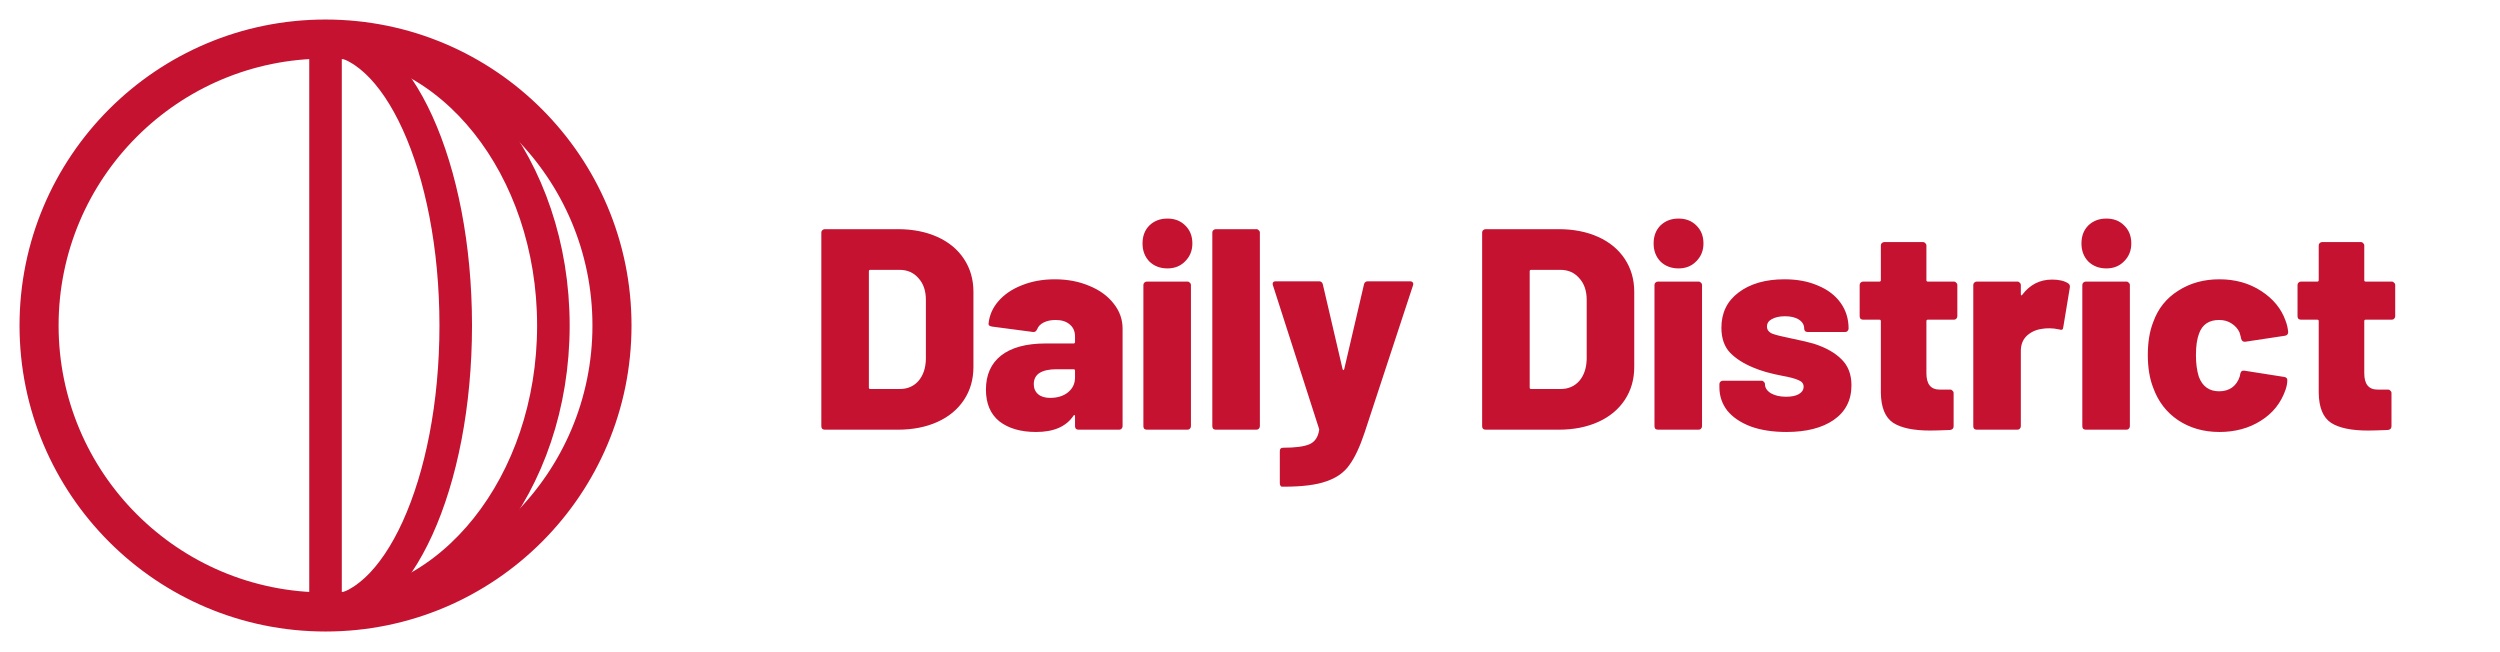
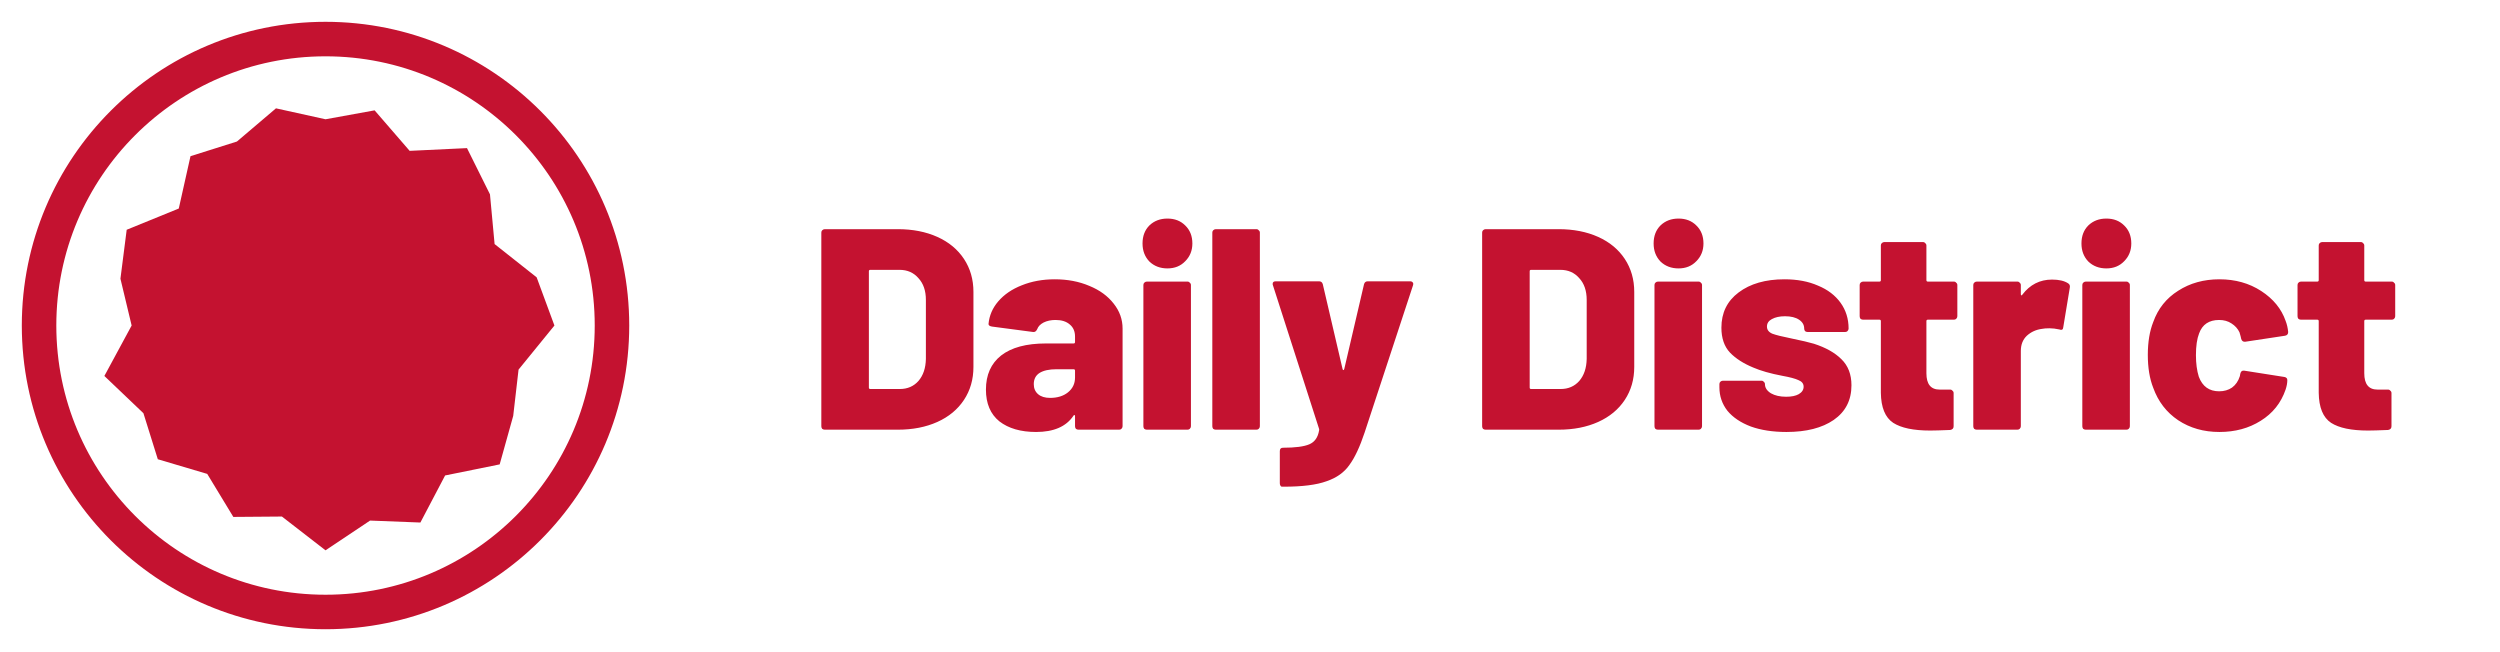
<svg xmlns="http://www.w3.org/2000/svg" viewBox="0 0 384 100" role="img" aria-label="Daily District">
-   <circle cx="50" cy="50" r="44" fill="none" stroke="#C41230" stroke-width="6" />
-   <line x1="50" y1="6" x2="50" y2="94" fill="none" stroke="#C41230" stroke-width="5" stroke-linecap="round" />
-   <path d="M50 6 A 20 44 0 0 1 50 94" fill="none" stroke="#C41230" stroke-width="5" stroke-linecap="round" />
-   <path d="M50 6 A 35 44 0 0 1 50 94" fill="none" stroke="#C41230" stroke-width="5" stroke-linecap="round" />
+   <circle cx="50" cy="50" r="44" fill="none" stroke="#C41230" stroke-width="5.3" />
+   <path d="M50.00 18.32 L57.54 16.95 L62.92 23.17 L71.73 22.75 L75.26 29.85 L75.97 37.49 L82.43 42.60 L85.16 50.00 L79.65 56.77 L78.83 63.88 L76.75 71.33 L68.37 73.03 L64.57 80.26 L56.84 79.96 L50.00 84.53 L43.30 79.34 L35.84 79.40 L31.83 72.79 L24.24 70.54 L22.03 63.47 L16.03 57.75 L20.22 50.00 L18.50 42.81 L19.46 35.29 L27.46 32.03 L29.26 23.99 L36.39 21.74 L42.39 16.64 Z" fill="#C41230" />
  <g transform="translate(124 22)">
    <path fill="#C41230" d="M 2.684,44 Q 2.464,44 2.288,43.868 2.156,43.692 2.156,43.472 V 13.728 q 0,-0.22 0.132,-0.352 Q 2.464,13.2 2.684,13.2 h 11.22 q 3.432,0 6.072,1.188 2.64,1.188 4.092,3.388 1.452,2.2 1.452,5.06 v 11.528 q 0,2.86 -1.452,5.06 -1.452,2.2 -4.092,3.388 -2.64,1.188 -6.072,1.188 Z M 9.46,37.532 q 0,0.22 0.22,0.22 h 4.532 q 1.76,0 2.86,-1.232 1.1,-1.276 1.144,-3.388 v -9.064 q 0,-2.112 -1.144,-3.344 -1.1,-1.276 -2.904,-1.276 H 9.68 q -0.22,0 -0.22,0.22 z M 38,20.9 q 2.948,0 5.324,1.012 2.376,0.968 3.74,2.728 1.364,1.716 1.364,3.828 v 15.004 q 0,0.22 -0.176,0.396 -0.132,0.132 -0.352,0.132 h -6.248 q -0.22,0 -0.396,-0.132 -0.132,-0.176 -0.132,-0.396 v -1.54 q 0,-0.176 -0.088,-0.176 -0.088,-0.044 -0.176,0.132 -1.672,2.464 -5.72,2.464 -3.52,0 -5.632,-1.628 -2.068,-1.672 -2.068,-4.884 0,-3.388 2.332,-5.236 2.376,-1.848 6.864,-1.848 h 4.268 q 0.22,0 0.22,-0.22 V 29.7 q 0,-1.188 -0.792,-1.848 -0.792,-0.704 -2.2,-0.704 -1.056,0 -1.848,0.396 -0.748,0.396 -0.968,1.012 -0.22,0.484 -0.616,0.44 l -6.336,-0.836 q -0.528,-0.088 -0.528,-0.396 0.176,-1.936 1.496,-3.476 1.364,-1.584 3.608,-2.464 2.288,-0.924 5.06,-0.924 z m -0.704,18.216 q 1.672,0 2.728,-0.836 1.1,-0.88 1.1,-2.288 v -1.056 q 0,-0.22 -0.22,-0.22 h -2.64 q -1.672,0 -2.596,0.572 -0.88,0.572 -0.88,1.716 0,0.968 0.66,1.54 0.66,0.572 1.848,0.572 z M 55.32,19.228 q -1.672,0 -2.772,-1.056 -1.056,-1.1 -1.056,-2.772 0,-1.716 1.056,-2.772 1.1,-1.056 2.772,-1.056 1.672,0 2.728,1.056 1.1,1.056 1.1,2.772 0,1.628 -1.1,2.728 -1.056,1.1 -2.728,1.1 z M 52.152,44 q -0.22,0 -0.396,-0.132 -0.132,-0.176 -0.132,-0.396 V 21.78 q 0,-0.22 0.132,-0.352 0.176,-0.176 0.396,-0.176 h 6.248 q 0.22,0 0.352,0.176 0.176,0.132 0.176,0.352 v 21.692 q 0,0.22 -0.176,0.396 -0.132,0.132 -0.352,0.132 z m 10.588,0 q -0.22,0 -0.396,-0.132 -0.132,-0.176 -0.132,-0.396 V 13.728 q 0,-0.22 0.132,-0.352 0.176,-0.176 0.396,-0.176 h 6.248 q 0.22,0 0.352,0.176 0.176,0.132 0.176,0.352 v 29.744 q 0,0.22 -0.176,0.396 -0.132,0.132 -0.352,0.132 z m 10.148,8.756 q -0.132,0 -0.22,-0.176 -0.088,-0.132 -0.088,-0.352 V 47.3 q 0,-0.528 0.484,-0.528 2.816,0 4.048,-0.528 1.232,-0.528 1.496,-2.112 0.044,-0.088 0,-0.264 l -7.084,-22.044 q -0.044,-0.088 -0.044,-0.22 0,-0.396 0.484,-0.396 h 6.644 q 0.44,0 0.572,0.44 l 3.036,13.024 q 0.044,0.176 0.132,0.176 0.088,0 0.132,-0.176 l 3.036,-13.024 q 0.132,-0.44 0.572,-0.44 h 6.512 q 0.264,0 0.396,0.176 0.132,0.132 0.044,0.44 l -7.436,22.616 q -1.1,3.3 -2.332,4.972 -1.188,1.716 -3.52,2.508 -2.288,0.836 -6.556,0.836 z M 104.184,44 q -0.22,0 -0.396,-0.132 -0.132,-0.176 -0.132,-0.396 V 13.728 q 0,-0.22 0.132,-0.352 0.176,-0.176 0.396,-0.176 h 11.22 q 3.432,0 6.072,1.188 2.64,1.188 4.092,3.388 1.452,2.2 1.452,5.06 v 11.528 q 0,2.86 -1.452,5.06 -1.452,2.2 -4.092,3.388 -2.64,1.188 -6.072,1.188 z m 6.776,-6.468 q 0,0.22 0.22,0.22 h 4.532 q 1.76,0 2.86,-1.232 1.1,-1.276 1.144,-3.388 v -9.064 q 0,-2.112 -1.144,-3.344 -1.1,-1.276 -2.904,-1.276 h -4.488 q -0.22,0 -0.22,0.22 z m 22.864,-18.304 q -1.672,0 -2.772,-1.056 -1.056,-1.1 -1.056,-2.772 0,-1.716 1.056,-2.772 1.1,-1.056 2.772,-1.056 1.672,0 2.728,1.056 1.1,1.056 1.1,2.772 0,1.628 -1.1,2.728 -1.056,1.1 -2.728,1.1 z M 130.656,44 q -0.22,0 -0.396,-0.132 -0.132,-0.176 -0.132,-0.396 V 21.78 q 0,-0.22 0.132,-0.352 0.176,-0.176 0.396,-0.176 h 6.248 q 0.22,0 0.352,0.176 0.176,0.132 0.176,0.352 v 21.692 q 0,0.22 -0.176,0.396 -0.132,0.132 -0.352,0.132 z m 19.74,0.352 q -3.124,0 -5.456,-0.836 -2.332,-0.88 -3.608,-2.42 -1.232,-1.584 -1.232,-3.608 v -0.484 q 0,-0.22 0.132,-0.352 0.176,-0.176 0.396,-0.176 h 5.94 q 0.22,0 0.352,0.176 0.176,0.132 0.176,0.352 0,0.836 0.924,1.408 0.924,0.528 2.332,0.528 1.232,0 1.936,-0.396 0.748,-0.44 0.748,-1.144 0,-0.704 -0.792,-1.012 -0.748,-0.352 -2.464,-0.66 -2.772,-0.528 -4.488,-1.276 -2.244,-0.924 -3.564,-2.288 -1.32,-1.408 -1.32,-3.828 0,-3.432 2.64,-5.412 2.684,-2.024 7.04,-2.024 2.948,0 5.148,0.968 2.244,0.924 3.476,2.64 1.232,1.716 1.232,3.96 0,0.22 -0.176,0.396 -0.132,0.132 -0.352,0.132 h -5.764 q -0.22,0 -0.396,-0.132 -0.132,-0.176 -0.132,-0.396 0,-0.836 -0.792,-1.364 -0.792,-0.528 -2.156,-0.528 -1.232,0 -2.024,0.44 -0.748,0.396 -0.748,1.144 0,0.748 0.836,1.1 0.836,0.308 2.816,0.704 2.552,0.528 3.564,0.836 2.728,0.88 4.224,2.376 1.54,1.496 1.54,4.004 0,3.432 -2.728,5.324 -2.684,1.848 -7.26,1.848 z m 26.252,-17.776 q 0,0.22 -0.176,0.396 -0.132,0.132 -0.352,0.132 h -4.004 q -0.22,0 -0.22,0.22 v 8.008 q 0,2.508 2.024,2.508 h 1.628 q 0.22,0 0.352,0.176 0.176,0.132 0.176,0.352 v 5.104 q 0,0.484 -0.528,0.572 -2.112,0.088 -3.08,0.088 -3.828,0 -5.676,-1.188 -1.848,-1.232 -1.892,-4.62 v -11 q 0,-0.22 -0.22,-0.22 h -2.508 q -0.22,0 -0.396,-0.132 -0.132,-0.176 -0.132,-0.396 V 21.78 q 0,-0.22 0.132,-0.352 0.176,-0.176 0.396,-0.176 h 2.508 q 0.22,0 0.22,-0.22 v -5.324 q 0,-0.22 0.132,-0.352 0.176,-0.176 0.396,-0.176 h 5.94 q 0.22,0 0.352,0.176 0.176,0.132 0.176,0.352 v 5.324 q 0,0.22 0.22,0.22 h 4.004 q 0.22,0 0.352,0.176 0.176,0.132 0.176,0.352 z m 14.548,-5.632 q 1.584,0 2.464,0.572 0.352,0.22 0.264,0.66 l -1.012,6.116 q -0.044,0.528 -0.616,0.308 -0.792,-0.176 -1.496,-0.176 -0.748,0 -1.144,0.088 -1.364,0.176 -2.332,1.056 -0.924,0.88 -0.924,2.332 v 11.572 q 0,0.22 -0.176,0.396 -0.132,0.132 -0.352,0.132 h -6.248 q -0.22,0 -0.396,-0.132 -0.132,-0.176 -0.132,-0.396 V 21.78 q 0,-0.22 0.132,-0.352 0.176,-0.176 0.396,-0.176 h 6.248 q 0.22,0 0.352,0.176 0.176,0.132 0.176,0.352 v 1.408 q 0,0.132 0.088,0.176 0.088,0.044 0.132,-0.088 1.76,-2.332 4.576,-2.332 z m 8.344,-1.716 q -1.672,0 -2.772,-1.056 -1.056,-1.1 -1.056,-2.772 0,-1.716 1.056,-2.772 1.1,-1.056 2.772,-1.056 1.672,0 2.728,1.056 1.1,1.056 1.1,2.772 0,1.628 -1.1,2.728 -1.056,1.1 -2.728,1.1 z M 196.372,44 q -0.22,0 -0.396,-0.132 -0.132,-0.176 -0.132,-0.396 V 21.78 q 0,-0.22 0.132,-0.352 0.176,-0.176 0.396,-0.176 h 6.248 q 0.22,0 0.352,0.176 0.176,0.132 0.176,0.352 v 21.692 q 0,0.22 -0.176,0.396 -0.132,0.132 -0.352,0.132 z m 20.532,0.352 q -3.608,0 -6.336,-1.804 -2.684,-1.804 -3.828,-4.972 -0.836,-2.112 -0.836,-5.06 0,-2.948 0.836,-5.06 1.1,-3.08 3.828,-4.796 2.728,-1.76 6.336,-1.76 3.652,0 6.424,1.804 2.772,1.804 3.74,4.576 0.308,0.792 0.396,1.716 0,0.484 -0.484,0.572 l -6.116,0.924 h -0.088 q -0.396,0 -0.528,-0.44 l -0.088,-0.396 q -0.088,-0.352 -0.176,-0.616 -0.396,-0.836 -1.232,-1.364 -0.792,-0.528 -1.892,-0.528 -2.332,0 -3.08,2.068 -0.484,1.232 -0.484,3.344 0,1.892 0.44,3.3 0.836,2.244 3.124,2.244 1.144,0 1.98,-0.572 0.836,-0.616 1.188,-1.716 0.044,-0.088 0.044,-0.264 0.044,-0.044 0.044,-0.176 0.132,-0.528 0.616,-0.44 l 6.16,0.968 q 0.44,0.088 0.44,0.484 0,0.66 -0.264,1.452 -1.056,3.08 -3.828,4.796 -2.728,1.716 -6.336,1.716 z m 27,-17.776 q 0,0.22 -0.176,0.396 -0.132,0.132 -0.352,0.132 h -4.004 q -0.22,0 -0.22,0.22 v 8.008 q 0,2.508 2.024,2.508 h 1.628 q 0.22,0 0.352,0.176 0.176,0.132 0.176,0.352 v 5.104 q 0,0.484 -0.528,0.572 -2.112,0.088 -3.08,0.088 -3.828,0 -5.676,-1.188 -1.848,-1.232 -1.892,-4.62 v -11 q 0,-0.22 -0.22,-0.22 h -2.508 q -0.22,0 -0.396,-0.132 -0.132,-0.176 -0.132,-0.396 V 21.78 q 0,-0.22 0.132,-0.352 0.176,-0.176 0.396,-0.176 h 2.508 q 0.22,0 0.22,-0.22 v -5.324 q 0,-0.22 0.132,-0.352 0.176,-0.176 0.396,-0.176 h 5.94 q 0.22,0 0.352,0.176 0.176,0.132 0.176,0.352 v 5.324 q 0,0.22 0.22,0.22 h 4.004 q 0.22,0 0.352,0.176 0.176,0.132 0.176,0.352 z" />
  </g>
</svg>
